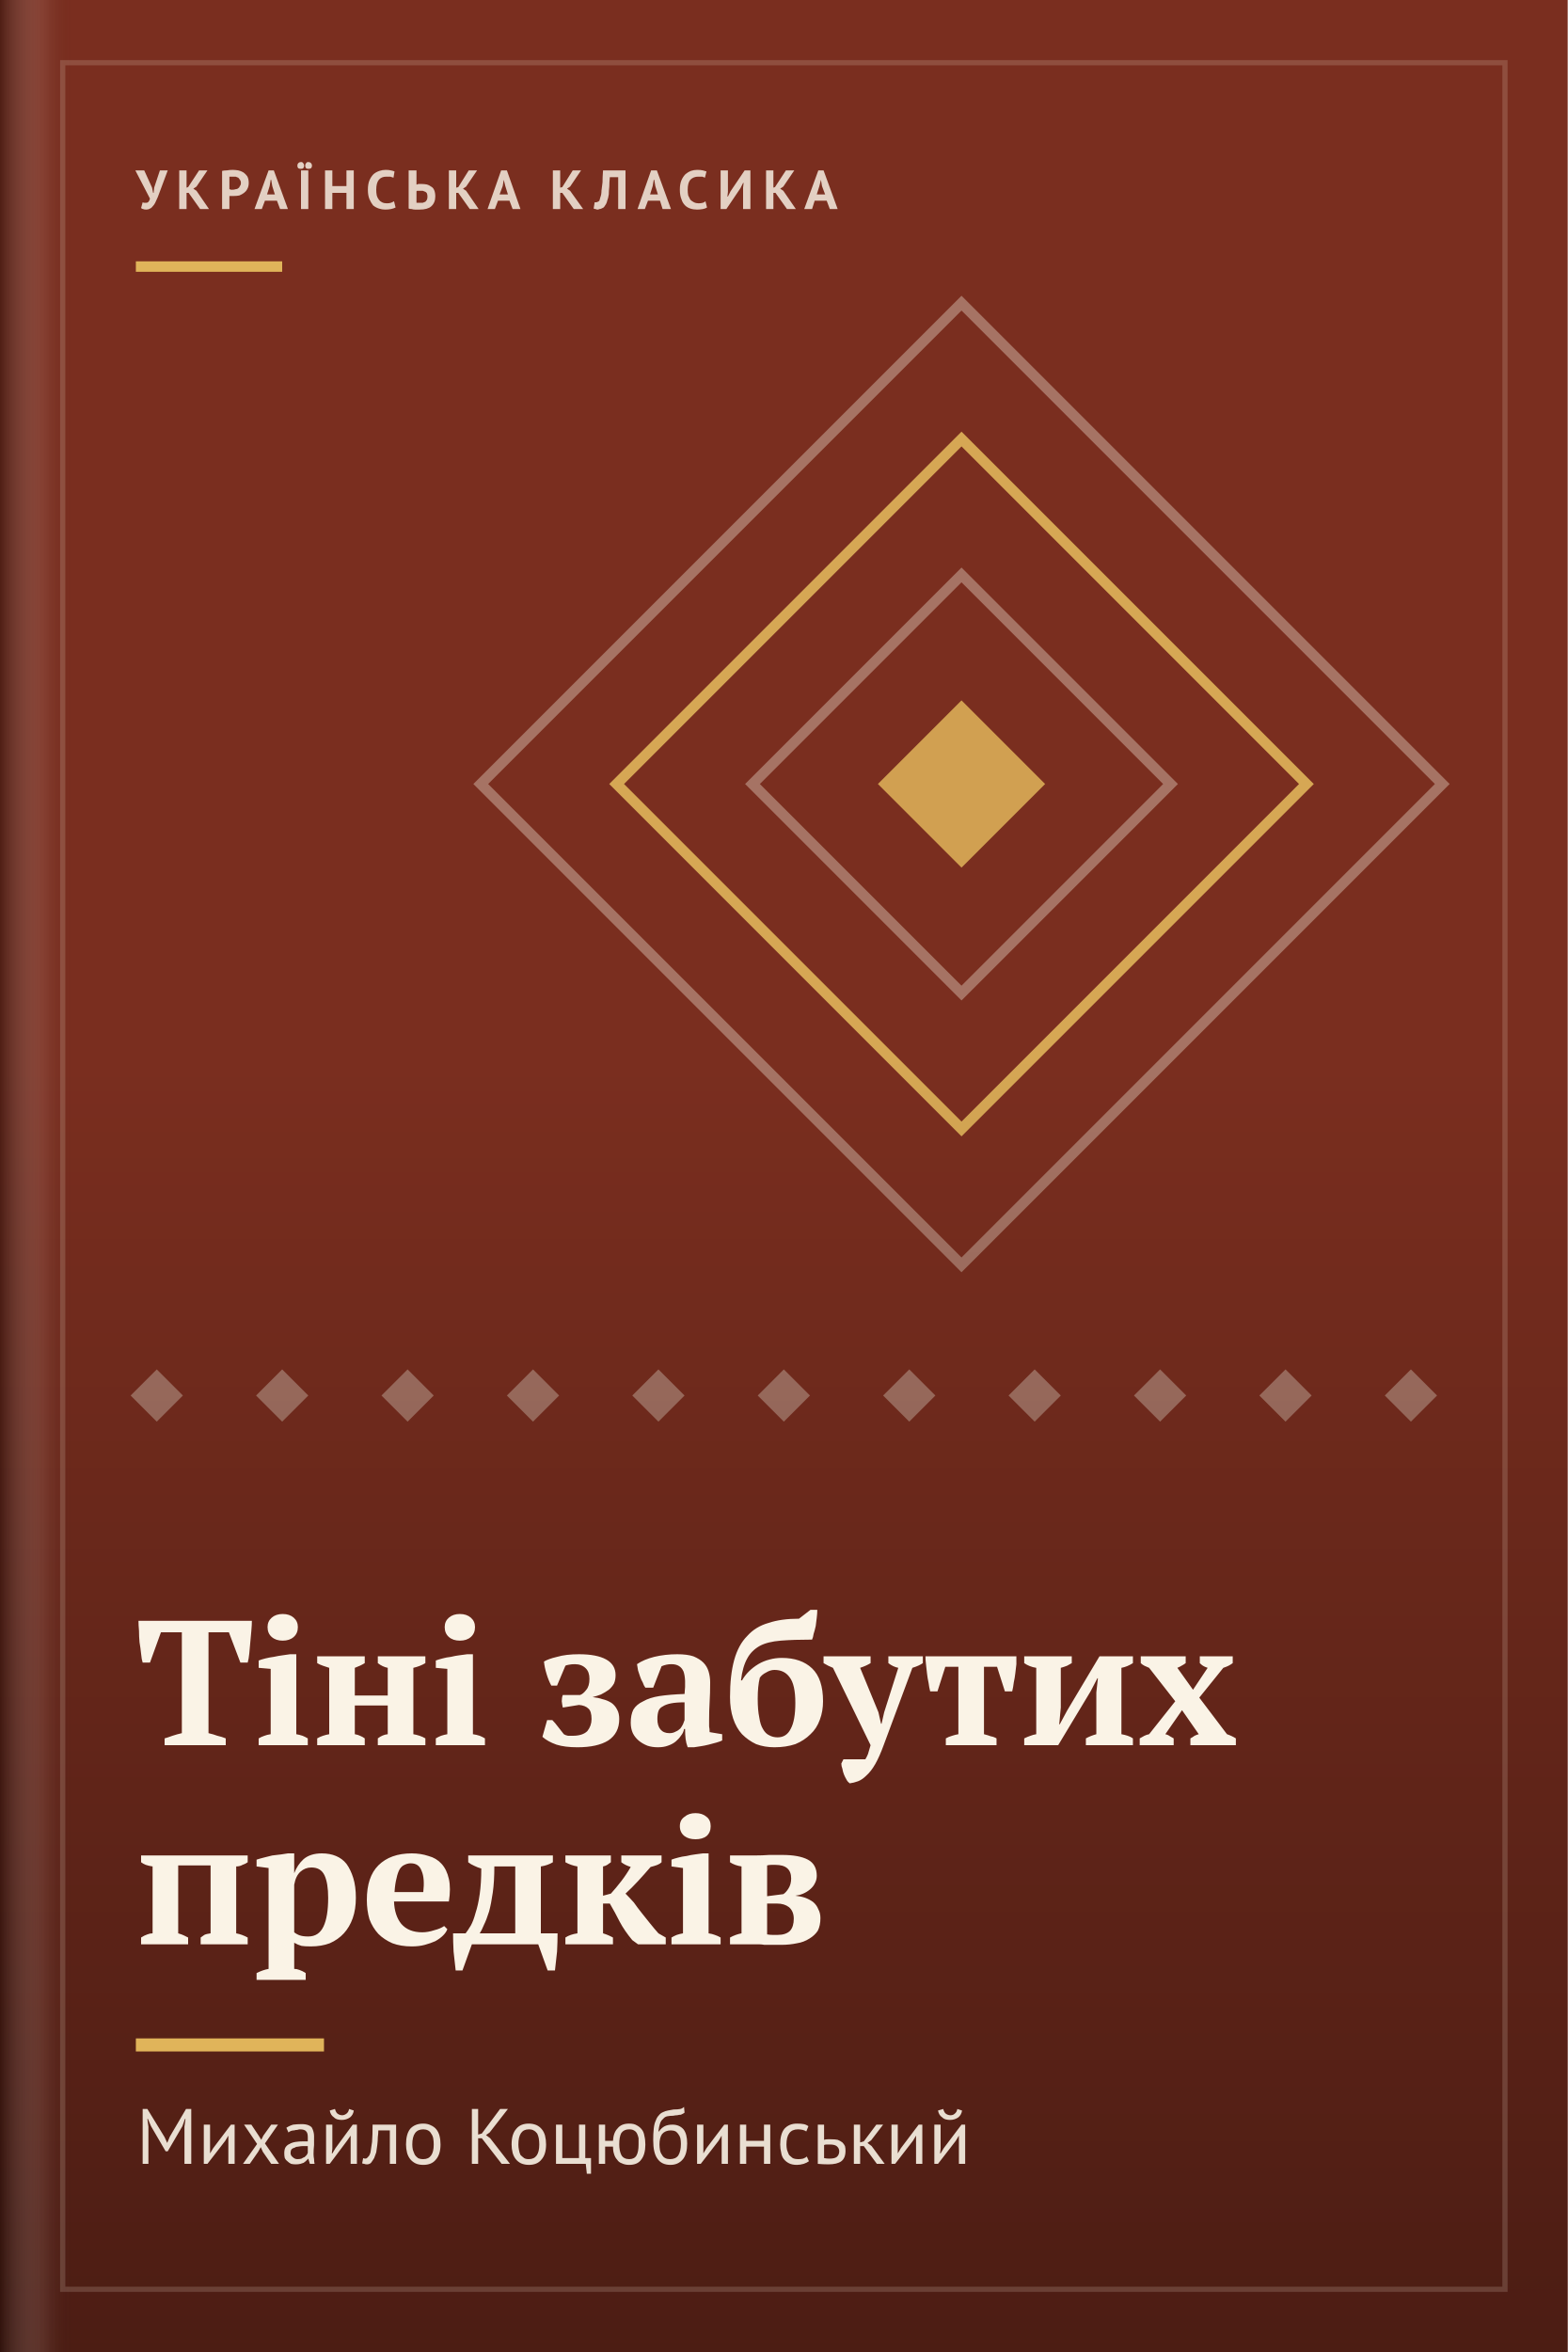
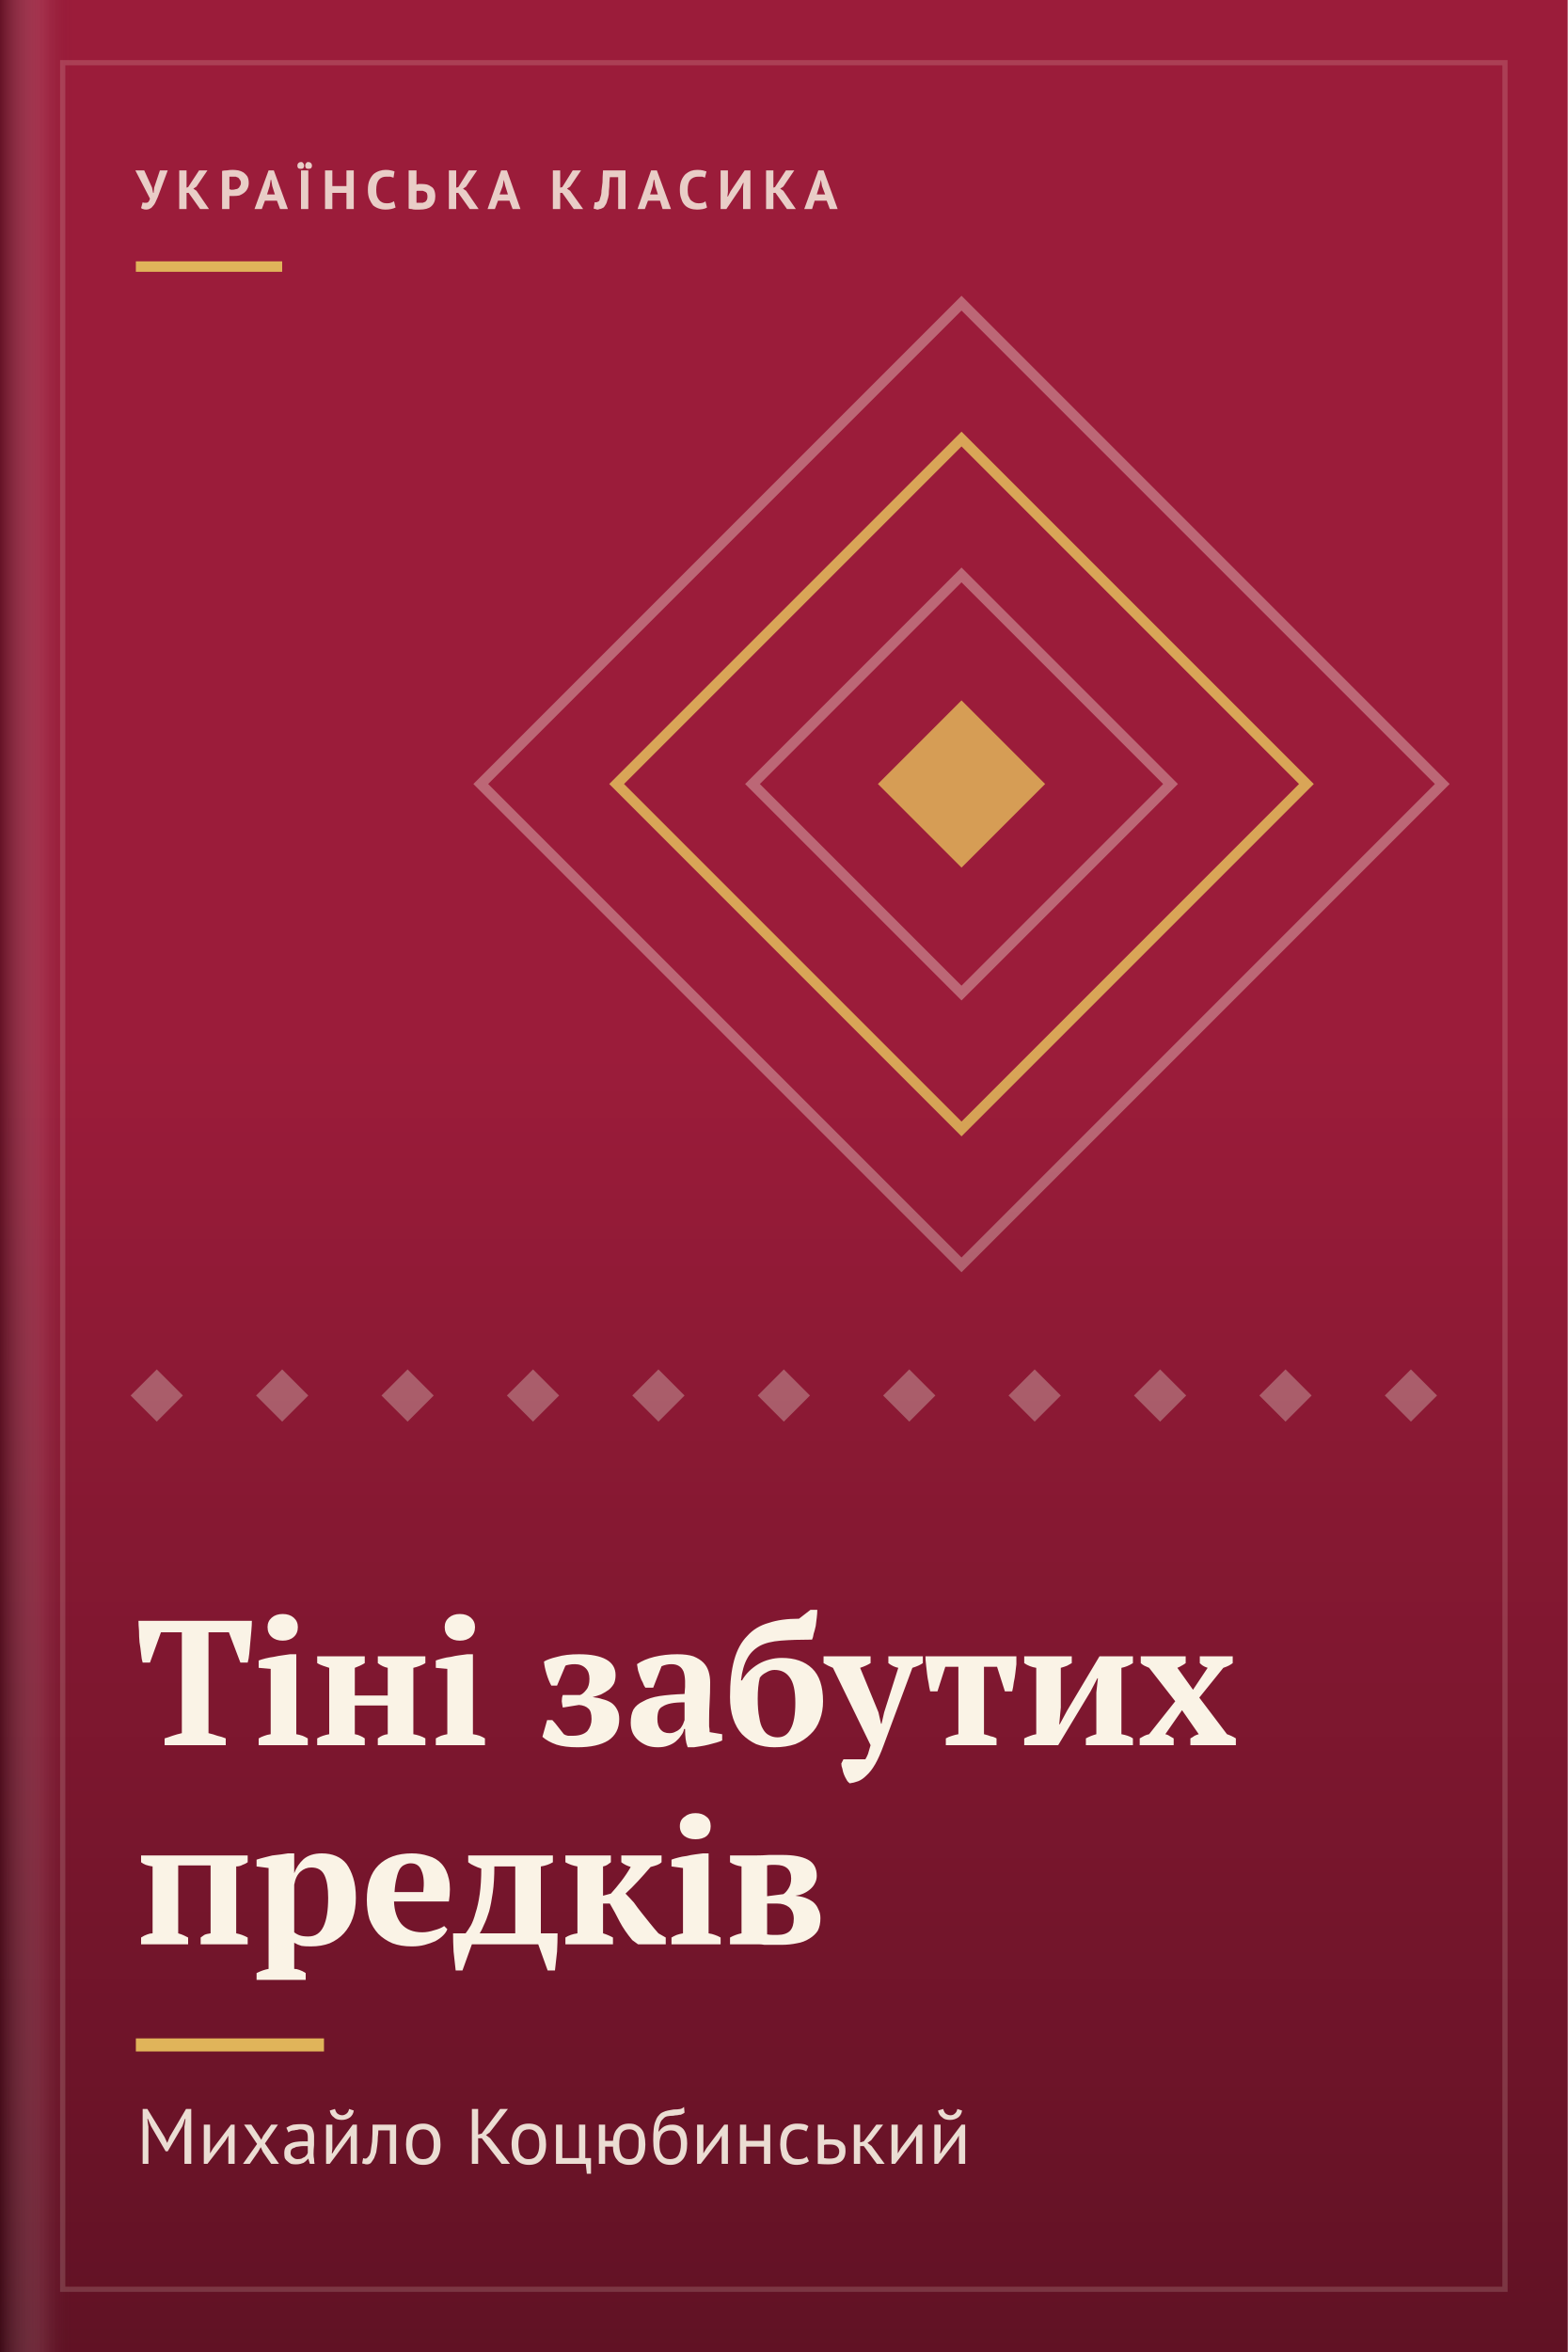
<svg xmlns="http://www.w3.org/2000/svg" viewBox="0 0 300 450" role="img" aria-label="Тіні забутих предків — Михайло Коцюбинський">
  <defs>
    <linearGradient id="shade-classic-3" x1="0" y1="0" x2="0" y2="1">
      <stop offset=".45" stop-color="#000" stop-opacity="0" />
      <stop offset="1" stop-color="#000" stop-opacity=".38" />
    </linearGradient>
    <linearGradient id="spine-classic-3" x1="0" y1="0" x2="1" y2="0">
      <stop offset="0" stop-color="#000" stop-opacity=".35" />
      <stop offset=".6" stop-color="#fff" stop-opacity=".08" />
      <stop offset="1" stop-color="#000" stop-opacity="0" />
    </linearGradient>
  </defs>
-   <rect width="300" height="450" fill="#7a2e1f" />
+   <rect width="300" height="450" fill="#9b1c3a" />
  <path d="M184 58L276 150L184 242L92 150Z" fill="none" stroke="#faf3e6" stroke-opacity="0.35" stroke-width="2" />
  <path d="M184 84L250 150L184 216L118 150Z" fill="none" stroke="#e0b45a" stroke-opacity="0.9" stroke-width="2" />
  <path d="M184 110L224 150L184 190L144 150Z" fill="none" stroke="#faf3e6" stroke-opacity="0.35" stroke-width="2" />
  <path d="M184 134L200 150L184 166L168 150Z" fill="#e0b45a" fill-opacity=".85" />
  <path d="M30 262l5 5l-5 5l-5 -5Z" fill="#faf3e6" fill-opacity=".35" />
  <path d="M54 262l5 5l-5 5l-5 -5Z" fill="#faf3e6" fill-opacity=".35" />
  <path d="M78 262l5 5l-5 5l-5 -5Z" fill="#faf3e6" fill-opacity=".35" />
  <path d="M102 262l5 5l-5 5l-5 -5Z" fill="#faf3e6" fill-opacity=".35" />
  <path d="M126 262l5 5l-5 5l-5 -5Z" fill="#faf3e6" fill-opacity=".35" />
  <path d="M150 262l5 5l-5 5l-5 -5Z" fill="#faf3e6" fill-opacity=".35" />
  <path d="M174 262l5 5l-5 5l-5 -5Z" fill="#faf3e6" fill-opacity=".35" />
  <path d="M198 262l5 5l-5 5l-5 -5Z" fill="#faf3e6" fill-opacity=".35" />
  <path d="M222 262l5 5l-5 5l-5 -5Z" fill="#faf3e6" fill-opacity=".35" />
  <path d="M246 262l5 5l-5 5l-5 -5Z" fill="#faf3e6" fill-opacity=".35" />
  <path d="M270 262l5 5l-5 5l-5 -5Z" fill="#faf3e6" fill-opacity=".35" />
  <rect width="300" height="450" fill="url(#shade-classic-3)" />
  <rect width="14" height="450" fill="url(#spine-classic-3)" />
  <rect x="12" y="12" width="276" height="426" fill="none" stroke="#faf3e6" stroke-opacity=".16" />
  <path fill="#faf3e6" fill-opacity=".82" d="M27.6 32.6L29.1 35.9L29.3 36.9L29.4 36.9L29.5 35.9L30.6 32.6L32.1 32.6L30.2 37.7Q29.9 38.3 29.7 38.8Q29.5 39.2 29.2 39.5Q29.0 39.8 28.7 39.9Q28.4 40.1 28.0 40.1L28.0 40.1Q27.6 40.1 27.4 40.0Q27.2 40.0 27.0 39.8L27.0 39.8L27.3 38.7Q27.5 38.8 27.6 38.8Q27.8 38.8 28.0 38.8L28.0 38.8Q28.5 38.8 28.7 38.0L28.7 38.0L25.9 32.6L27.6 32.6ZM38.3 40L36.1 36.9L35.7 36.9L35.7 40L34.3 40L34.3 32.6L35.7 32.6L35.7 35.9L36.0 35.8L38.1 32.6L39.7 32.6L37.6 35.7L37.0 36.1L37.6 36.5L40.0 40L38.3 40ZM42.5 40L42.5 32.7Q42.9 32.6 43.4 32.6Q44.0 32.5 44.5 32.5L44.5 32.5Q45.0 32.5 45.6 32.6Q46.1 32.7 46.6 33.0Q47.0 33.3 47.3 33.7Q47.6 34.2 47.6 35.0L47.6 35.0Q47.6 35.7 47.3 36.2Q47.1 36.6 46.7 36.9Q46.3 37.2 45.8 37.4Q45.3 37.5 44.7 37.5L44.7 37.5Q44.7 37.5 44.6 37.5Q44.4 37.5 44.3 37.5Q44.2 37.5 44.1 37.5Q44.0 37.5 43.9 37.5L43.9 37.5L43.9 40L42.5 40ZM44.6 33.8L44.6 33.8Q44.4 33.8 44.2 33.8Q44.0 33.8 43.9 33.8L43.9 33.8L43.9 36.2Q43.9 36.2 44.0 36.2Q44.1 36.3 44.2 36.3Q44.3 36.3 44.4 36.3Q44.5 36.3 44.5 36.3L44.5 36.3Q44.8 36.3 45.1 36.2Q45.4 36.2 45.6 36.0Q45.8 35.9 45.9 35.6Q46.1 35.4 46.1 35.0L46.1 35.0Q46.1 34.6 45.9 34.4Q45.8 34.2 45.6 34.0Q45.4 33.9 45.1 33.8Q44.9 33.8 44.6 33.8ZM53.6 40L53.0 38.4L50.7 38.4L50.1 40L48.7 40L51.4 32.6L52.4 32.6L55.1 40L53.6 40ZM51.6 35.6L51.1 37.2L52.6 37.2L52.1 35.6L51.9 34.4L51.8 34.4L51.6 35.6ZM56.9 31.7L56.9 31.7Q56.9 31.4 57.1 31.2Q57.3 31.0 57.6 31.0L57.6 31.0Q57.9 31.0 58.0 31.2Q58.2 31.4 58.2 31.7L58.2 31.7Q58.2 32.0 58.0 32.2Q57.9 32.3 57.6 32.3L57.6 32.3Q57.3 32.3 57.1 32.2Q56.9 32.0 56.9 31.7ZM58.4 31.7L58.4 31.7Q58.4 31.4 58.6 31.2Q58.7 31.0 59.0 31.0L59.0 31.0Q59.3 31.0 59.5 31.2Q59.7 31.4 59.7 31.7L59.7 31.7Q59.7 32.0 59.5 32.2Q59.3 32.3 59.0 32.3L59.0 32.3Q58.7 32.3 58.6 32.2Q58.4 32.0 58.4 31.7ZM57.6 40L57.6 32.6L59.0 32.6L59.0 40L57.6 40ZM66.3 40L66.3 36.9L63.6 36.9L63.6 40L62.2 40L62.2 32.6L63.6 32.6L63.6 35.6L66.3 35.6L66.3 32.6L67.7 32.6L67.7 40L66.3 40ZM75.4 38.5L75.7 39.7Q75.3 39.9 74.8 40.0Q74.3 40.1 73.7 40.1L73.7 40.1Q73.1 40.1 72.5 39.9Q71.9 39.7 71.4 39.3Q71.0 38.8 70.7 38.1Q70.4 37.4 70.4 36.3L70.4 36.3Q70.4 35.2 70.7 34.5Q71.0 33.8 71.5 33.3Q72.0 32.9 72.6 32.7Q73.2 32.5 73.8 32.5L73.8 32.5Q74.4 32.5 74.8 32.6Q75.3 32.7 75.5 32.8L75.5 32.8L75.3 34.0Q75.0 33.9 74.7 33.8Q74.4 33.8 73.9 33.8L73.9 33.8Q73.0 33.8 72.5 34.4Q72.0 35.0 72.0 36.3L72.0 36.3Q72.0 36.9 72.1 37.4Q72.2 37.8 72.5 38.2Q72.7 38.5 73.1 38.7Q73.5 38.9 74.0 38.9L74.0 38.9Q74.5 38.9 74.8 38.8Q75.1 38.7 75.4 38.5L75.4 38.5ZM78.2 39.9L78.2 32.6L79.7 32.6L79.7 35.3Q79.7 35.3 79.8 35.3Q80.0 35.2 80.1 35.2Q80.2 35.2 80.4 35.2Q80.5 35.2 80.7 35.2L80.7 35.2Q81.2 35.2 81.7 35.3Q82.1 35.4 82.5 35.7Q82.9 35.9 83.1 36.4Q83.3 36.9 83.3 37.6L83.3 37.6Q83.3 38.8 82.5 39.5Q81.8 40.1 80.3 40.1L80.3 40.1Q80.2 40.1 79.9 40.1Q79.7 40.1 79.4 40.1Q79.1 40.1 78.8 40.0Q78.5 40.0 78.2 39.9L78.2 39.9ZM80.4 38.8L80.4 38.8Q80.7 38.8 80.9 38.8Q81.2 38.7 81.4 38.6Q81.6 38.4 81.7 38.2Q81.8 38.0 81.8 37.6L81.8 37.6Q81.8 37.3 81.7 37.0Q81.6 36.8 81.4 36.7Q81.2 36.6 80.9 36.5Q80.7 36.5 80.4 36.5L80.4 36.5Q80.3 36.5 80.2 36.5Q80.1 36.5 80.0 36.5Q79.9 36.5 79.8 36.5Q79.7 36.6 79.7 36.6L79.7 36.6L79.7 38.8Q79.8 38.8 80.0 38.8Q80.2 38.8 80.4 38.8ZM89.9 40L87.7 36.9L87.3 36.9L87.3 40L85.9 40L85.9 32.6L87.3 32.6L87.3 35.9L87.7 35.8L89.7 32.6L91.3 32.6L89.2 35.7L88.6 36.1L89.2 36.5L91.6 40L89.9 40ZM98.1 40L97.5 38.4L95.3 38.4L94.7 40L93.3 40L95.9 32.6L97.0 32.6L99.6 40L98.1 40ZM96.2 35.6L95.6 37.2L97.2 37.2L96.7 35.6L96.4 34.4L96.4 34.4L96.2 35.6ZM109.8 40L107.6 36.9L107.2 36.9L107.2 40L105.8 40L105.8 32.6L107.2 32.6L107.2 35.9L107.6 35.8L109.6 32.6L111.2 32.6L109.1 35.7L108.5 36.1L109.1 36.5L111.6 40L109.8 40ZM118.3 40L118.3 33.9L116.7 33.9Q116.6 34.9 116.6 35.7Q116.5 36.6 116.5 37.2Q116.4 37.9 116.2 38.4Q116.1 38.9 115.8 39.3L115.8 39.3Q115.7 39.5 115.5 39.7Q115.3 39.8 115.1 39.9Q114.9 40 114.7 40.0Q114.5 40.1 114.4 40.1L114.4 40.1Q114.1 40.1 114.0 40.0Q113.8 40 113.6 39.9L113.6 39.9L113.8 38.7Q113.9 38.7 113.9 38.7Q114.0 38.7 114.1 38.7L114.1 38.7Q114.2 38.7 114.4 38.6Q114.5 38.6 114.7 38.4L114.7 38.4Q114.8 38.1 114.9 37.7Q115.1 37.2 115.1 36.5Q115.2 35.9 115.3 34.9Q115.3 33.9 115.4 32.6L115.4 32.6L119.7 32.6L119.7 40L118.3 40ZM126.8 40L126.3 38.4L124.0 38.4L123.4 40L122.0 40L124.6 32.6L125.7 32.6L128.4 40L126.8 40ZM124.9 35.6L124.4 37.2L125.9 37.2L125.4 35.6L125.2 34.4L125.1 34.4L124.9 35.6ZM135.0 38.5L135.3 39.7Q135.0 39.9 134.5 40.0Q133.9 40.1 133.4 40.1L133.4 40.1Q132.7 40.1 132.1 39.9Q131.5 39.7 131.1 39.3Q130.6 38.8 130.4 38.1Q130.1 37.4 130.1 36.3L130.1 36.3Q130.1 35.2 130.4 34.5Q130.7 33.8 131.2 33.3Q131.7 32.9 132.2 32.7Q132.8 32.5 133.4 32.5L133.4 32.5Q134.1 32.5 134.5 32.6Q134.9 32.7 135.2 32.8L135.2 32.8L134.9 34.0Q134.7 33.9 134.4 33.8Q134.0 33.8 133.6 33.8L133.6 33.8Q132.7 33.8 132.1 34.4Q131.6 35.0 131.6 36.3L131.6 36.3Q131.6 36.9 131.7 37.4Q131.9 37.8 132.1 38.2Q132.4 38.5 132.8 38.7Q133.2 38.9 133.7 38.9L133.7 38.9Q134.1 38.9 134.5 38.8Q134.8 38.7 135.0 38.5L135.0 38.5ZM142.2 40L142.2 35.9L142.3 35.0L142.2 35.0L141.7 36.0L139.0 40L137.9 40L137.9 32.6L139.3 32.6L139.3 36.7L139.2 37.6L139.3 37.6L139.8 36.6L142.5 32.6L143.6 32.6L143.6 40L142.2 40ZM150.6 40L148.4 36.9L148.0 36.9L148.0 40L146.6 40L146.6 32.6L148.0 32.6L148.0 35.9L148.3 35.8L150.4 32.6L152.0 32.6L149.9 35.7L149.3 36.1L149.9 36.5L152.3 40L150.6 40ZM158.8 40L158.2 38.4L155.9 38.4L155.4 40L153.9 40L156.6 32.6L157.6 32.6L160.3 40L158.8 40ZM156.8 35.6L156.3 37.2L157.9 37.2L157.3 35.6L157.1 34.4L157.1 34.4L156.8 35.6Z" />
  <rect x="26" y="50" width="28" height="2" fill="#e0b45a" />
  <path fill="#faf3e6" d="M43.2 332.6L43.2 333.9L31.5 333.9L31.5 332.6Q32.2 332.4 33.0 332.1Q33.9 331.8 34.8 331.6L34.8 331.6L34.8 312.3L30.8 312.3L28.7 318.1L27.3 318.1Q27.1 317.5 27.0 316.4Q26.9 315.4 26.7 314.2Q26.6 313.1 26.6 312.0Q26.5 310.9 26.5 310.1L26.5 310.1L48.2 310.1Q48.2 310.9 48.1 312.0Q48.0 313.1 47.9 314.2Q47.8 315.4 47.7 316.4Q47.6 317.4 47.4 318.1L47.4 318.1L46.0 318.1L43.8 312.3L39.9 312.3L39.9 331.6Q40.8 331.8 41.6 332.1Q42.5 332.3 43.2 332.6L43.2 332.6ZM58.9 332.6L58.9 333.9L49.5 333.9L49.5 332.6Q50.0 332.3 50.6 332.1Q51.1 331.9 51.8 331.8L51.8 331.8L51.8 319.3L49.5 319.1L49.5 317.7Q50.0 317.5 50.8 317.3Q51.6 317.1 52.4 317.0Q53.3 316.8 54.1 316.7Q54.9 316.6 55.5 316.5L55.5 316.5L56.7 316.5L56.7 331.8Q57.3 331.9 57.9 332.1Q58.4 332.3 58.9 332.6L58.9 332.6ZM51.2 311.3L51.2 311.3Q51.2 310.2 52.0 309.5Q52.8 308.8 54.1 308.8L54.1 308.8Q55.4 308.8 56.2 309.5Q57.0 310.2 57.0 311.3L57.0 311.3Q57.0 312.5 56.2 313.2Q55.4 313.9 54.1 313.9L54.1 313.9Q52.8 313.9 52.0 313.2Q51.2 312.5 51.2 311.3ZM69.8 332.6L69.8 333.9L60.7 333.9L60.7 332.6Q61.2 332.3 61.8 332.1Q62.4 331.9 63.0 331.8L63.0 331.8L63.0 319.1Q62.4 318.9 61.8 318.7Q61.2 318.5 60.7 318.2L60.7 318.2L60.7 316.9L69.8 316.9L69.8 318.2Q69.0 318.7 67.9 319.1L67.9 319.1L67.9 324.4L74.2 324.4L74.2 319.1Q73.2 318.9 72.3 318.2L72.3 318.2L72.3 316.9L81.4 316.9L81.4 318.2Q80.4 318.8 79.1 319.1L79.1 319.1L79.1 331.8Q79.7 331.9 80.3 332.1Q80.9 332.3 81.4 332.6L81.4 332.6L81.4 333.9L72.3 333.9L72.3 332.6Q73.2 331.9 74.2 331.8L74.2 331.8L74.2 326.3L67.9 326.3L67.9 331.8Q68.5 331.9 68.9 332.1Q69.4 332.3 69.8 332.6L69.8 332.6ZM92.8 332.6L92.8 333.9L83.4 333.9L83.4 332.6Q83.9 332.3 84.4 332.1Q85.0 331.9 85.6 331.8L85.6 331.8L85.6 319.3L83.4 319.1L83.4 317.7Q83.9 317.5 84.7 317.3Q85.4 317.1 86.3 317.0Q87.1 316.8 87.9 316.7Q88.8 316.6 89.4 316.5L89.4 316.5L90.5 316.5L90.5 331.8Q91.2 331.9 91.8 332.1Q92.3 332.3 92.8 332.6L92.8 332.6ZM85.1 311.3L85.1 311.3Q85.1 310.2 85.9 309.5Q86.7 308.8 88.0 308.8L88.0 308.8Q89.3 308.8 90.1 309.5Q90.9 310.2 90.9 311.3L90.9 311.3Q90.9 312.5 90.1 313.2Q89.3 313.9 88.0 313.9L88.0 313.9Q86.7 313.9 85.9 313.2Q85.1 312.5 85.1 311.3ZM109.6 332.1L109.6 332.1Q111.5 332.1 112.4 331.2Q113.2 330.2 113.2 328.9L113.2 328.9Q113.2 327.4 112.6 326.9Q112.0 326.3 110.8 326.2L110.8 326.2L107.7 326.7Q107.6 326.3 107.5 325.5Q107.5 324.8 107.7 324.3L107.7 324.3L111.0 324.3Q111.6 324.1 112.2 323.3Q112.8 322.6 112.8 321.2L112.8 321.2Q112.8 319.9 112.1 319.2Q111.3 318.4 110.0 318.4L110.0 318.4Q109.4 318.4 108.9 318.5Q108.3 318.6 108.2 318.7L108.2 318.7L106.6 322.5L105.5 322.5Q105.0 321.6 104.6 320.3Q104.2 319.0 104.1 317.9L104.1 317.9Q104.9 317.4 106.6 317.0Q108.3 316.5 110.8 316.5L110.8 316.5Q114.2 316.5 116.0 317.5Q117.8 318.5 117.8 320.5L117.8 320.5Q117.8 321.4 117.5 322.1Q117.1 322.8 116.5 323.3Q115.8 323.8 115.0 324.2Q114.2 324.5 113.4 324.7L113.4 324.7Q114.4 324.8 115.3 325.1Q116.2 325.3 117.0 325.8Q117.7 326.3 118.1 327.1Q118.5 327.8 118.5 328.9L118.5 328.9Q118.5 331.6 116.4 333.0Q114.3 334.3 110.5 334.3L110.5 334.3Q108.1 334.3 106.5 333.8Q104.8 333.2 103.8 332.3L103.8 332.3L104.7 329.1L105.7 329.1Q106.2 329.6 106.8 330.4Q107.4 331.2 107.9 331.8L107.9 331.8Q108.2 332.0 108.7 332.1Q109.1 332.1 109.6 332.1ZM135.7 329.0L135.7 329.0Q135.7 329.7 135.7 330.3Q135.8 330.8 135.8 331.4L135.8 331.4L138.2 331.8L138.2 333.0Q137.8 333.2 137.1 333.4Q136.4 333.6 135.6 333.8Q134.8 334.0 134.1 334.1Q133.3 334.2 132.8 334.3L132.8 334.3L131.6 334.3Q131.3 333.5 131.2 332.7Q131.1 331.9 131.1 330.8L131.1 330.8L130.9 330.8Q130.8 331.5 130.3 332.1Q129.9 332.7 129.3 333.2Q128.7 333.7 127.8 334.0Q127.0 334.3 125.9 334.3L125.9 334.3Q124.8 334.3 123.9 334.0Q122.9 333.6 122.2 333.0Q121.5 332.4 121.1 331.6Q120.7 330.7 120.7 329.6L120.7 329.6Q120.7 328.1 121.2 327.1Q121.8 326.1 123.1 325.5Q124.3 324.8 126.2 324.5Q128.2 324.2 131.0 324.1L131.0 324.1Q131.3 321.2 130.8 319.8Q130.2 318.4 128.5 318.4L128.5 318.4Q127.5 318.4 126.6 318.8L126.6 318.8L125.0 322.9L123.5 322.9Q123.2 322.5 123.0 321.9Q122.7 321.4 122.5 320.8Q122.3 320.2 122.1 319.6Q122.0 319.0 121.9 318.4L121.9 318.4Q123.2 317.5 125.2 317.0Q127.3 316.5 129.6 316.5L129.6 316.5Q131.5 316.5 132.7 316.9Q133.9 317.4 134.6 318.1Q135.3 318.8 135.6 319.8Q135.9 320.8 135.9 321.9L135.9 321.9Q135.9 324.0 135.8 325.6Q135.7 327.3 135.7 329.0ZM128.1 331.6L128.1 331.6Q128.8 331.6 129.3 331.3Q129.8 331.1 130.2 330.7Q130.5 330.3 130.7 329.9Q130.9 329.4 131.0 329.1L131.0 329.1L131.0 325.7Q129.4 325.7 128.4 325.9Q127.4 326.1 126.8 326.5Q126.2 326.8 126.0 327.4Q125.8 328.0 125.8 328.9L125.8 328.9Q125.8 330.2 126.4 330.9Q127.0 331.6 128.1 331.6ZM139.7 324.7L139.7 324.7Q139.7 320.5 140.5 317.6Q141.3 314.7 143.0 313.0Q144.6 311.2 147.1 310.5Q149.5 309.7 152.9 309.7L152.9 309.7L155.1 308.0L156.4 308.0Q156.4 308.7 156.3 309.5Q156.2 310.3 156.1 311.1Q155.9 312.0 155.7 312.6Q155.6 313.3 155.4 313.7L155.4 313.7Q151.9 313.7 149.4 313.9Q146.9 314.1 145.4 314.9Q143.8 315.8 143.0 317.3Q142.1 318.9 141.8 321.5L141.8 321.5L142.0 321.5Q142.5 320.6 143.3 319.8Q144.1 319.0 145.1 318.4Q146.1 317.8 147.3 317.5Q148.4 317.2 149.6 317.2L149.6 317.2Q153.3 317.2 155.4 319.2Q157.5 321.2 157.5 325.5L157.5 325.5Q157.5 327.4 156.9 329.0Q156.3 330.7 155.1 331.8Q153.9 333.0 152.2 333.7Q150.4 334.3 148.2 334.3L148.2 334.3Q146.3 334.3 144.7 333.7Q143.2 333.0 142.0 331.8Q140.9 330.6 140.3 328.8Q139.7 327.0 139.7 324.7ZM145 325.0L145 325.0Q145 327.2 145.3 328.6Q145.5 330.0 146.0 330.8Q146.5 331.7 147.2 332.0Q147.9 332.4 148.8 332.4L148.8 332.4Q150.5 332.4 151.3 330.8Q152.2 329.2 152.2 325.8L152.2 325.8Q152.2 322.3 151.1 320.9Q150.1 319.5 148.2 319.5L148.2 319.5Q147.4 319.5 146.6 320.0Q145.8 320.4 145.4 321L145.4 321Q145 322.6 145 325.0ZM166.6 333.9L159.4 319.1Q158.9 318.9 158.5 318.7Q158.1 318.5 157.6 318.2L157.6 318.2L157.6 316.9L166.6 316.9L166.6 318.2Q165.8 318.7 164.6 319.1L164.6 319.1L168.1 327.6L168.6 329.8L168.7 329.8L169.2 327.6L171.9 319.1Q170.9 318.9 170.0 318.2L170.0 318.2L170.0 316.9L176.6 316.9L176.6 318.2Q175.9 318.7 174.6 319.1L174.6 319.1L169.1 333.9Q168.3 336.1 167.5 337.5Q166.7 338.9 165.8 339.7Q165.0 340.5 164.2 340.8Q163.4 341.1 162.6 341.2L162.6 341.2Q162.2 340.9 162.0 340.5Q161.7 340.0 161.5 339.5Q161.3 339.0 161.2 338.4Q161.0 337.9 161.0 337.4L161.0 337.4L161.4 336.6L165.6 336.6Q165.9 336.1 166.1 335.6Q166.3 335.0 166.6 333.9L166.6 333.9ZM190.7 332.6L190.7 333.9L181.0 333.9L181.0 332.6Q181.5 332.3 182.2 332.1Q182.8 331.9 183.4 331.8L183.4 331.8L183.4 318.9L180.9 318.9L179.4 323.6L178.0 323.6Q177.8 322.8 177.7 322.0Q177.5 321.1 177.4 320.2Q177.3 319.3 177.2 318.4Q177.1 317.6 177.1 316.9L177.1 316.9L194.5 316.9Q194.5 317.5 194.5 318.4Q194.4 319.2 194.3 320.1Q194.2 321.0 194.0 321.9Q193.9 322.8 193.7 323.6L193.7 323.6L192.3 323.6L190.8 318.9L188.3 318.9L188.3 331.8Q189.1 332.0 189.6 332.2Q190.2 332.3 190.7 332.6L190.7 332.6ZM196.0 318.2L196.0 316.9L205.1 316.9L205.1 318.2Q204.7 318.4 204.2 318.7Q203.7 318.9 203.0 319.1L203.0 319.1L203.0 326.7L202.7 329.9L202.8 329.9L204.2 327.3L210.4 316.9L216.8 316.9L216.8 318.2Q215.7 318.9 214.6 319.1L214.6 319.1L214.6 331.8Q215.2 331.9 215.8 332.1Q216.4 332.3 216.8 332.6L216.8 332.6L216.8 333.9L207.8 333.9L207.8 332.6Q208.7 332.1 209.8 331.8L209.8 331.8L209.8 323.8L210.1 321.1L210.0 321.1L208.7 323.6L202.5 333.9L196.0 333.9L196.0 332.6Q196.6 332.3 197.2 332.1Q197.7 331.9 198.3 331.8L198.3 331.8L198.3 319.1Q197.0 318.9 196.0 318.2L196.0 318.2ZM234.1 319.1L229.5 324.8L234.8 331.8Q235.7 332.1 236.5 332.6L236.5 332.6L236.5 333.9L227.8 333.9L227.8 332.6Q228.2 332.4 228.6 332.1Q229.0 331.9 229.4 331.8L229.4 331.8L226.2 327.2L223.0 331.8Q223.5 331.9 223.9 332.2Q224.2 332.4 224.6 332.6L224.6 332.6L224.6 333.9L218.1 333.9L218.1 332.6Q218.6 332.3 219.0 332.1Q219.4 331.9 219.9 331.8L219.9 331.8L224.9 325.5L219.9 319.1Q219.4 318.9 219.0 318.7Q218.6 318.5 218.3 318.2L218.3 318.2L218.3 316.9L226.9 316.9L226.9 318.2Q226.5 318.5 226.1 318.7Q225.8 318.9 225.3 319.1L225.3 319.1L228.3 323.3L231.1 319.1Q230.5 318.9 230.2 318.7Q229.9 318.5 229.6 318.2L229.6 318.2L229.6 316.9L235.9 316.9L235.9 318.2Q235.5 318.5 235.1 318.7Q234.7 318.9 234.1 319.1L234.1 319.1ZM36.0 370.7L36.0 372L27.0 372L27.0 370.7Q27.6 370.3 28.2 370.1Q28.7 369.9 29.2 369.9L29.2 369.9L29.2 357.1Q28.5 357.0 27.9 356.8Q27.4 356.6 27.0 356.3L27.0 356.3L27.0 355L47.4 355L47.4 356.3Q47.0 356.6 46.4 356.8Q45.9 357.1 45.2 357.1L45.2 357.1L45.2 369.9Q46.3 370.1 47.4 370.7L47.4 370.7L47.4 372L38.4 372L38.4 370.7Q38.8 370.4 39.1 370.2Q39.5 370.0 40.3 369.9L40.3 369.9L40.3 356.9L34.1 356.9L34.1 369.9Q34.8 370.1 35.2 370.3Q35.6 370.5 36.0 370.7L36.0 370.7ZM58.5 377.5L58.5 378.8L49.1 378.8L49.1 377.5Q50.3 376.9 51.4 376.7L51.4 376.7L51.4 357.4L49.1 357.1L49.1 355.8Q49.7 355.6 50.5 355.4Q51.3 355.2 52.1 355.0Q53.0 354.9 53.8 354.8Q54.6 354.7 55.1 354.6L55.1 354.6L56.3 354.6L56.3 358.4L56.3 358.4Q56.9 356.8 58.1 355.7Q59.4 354.6 61.6 354.6L61.6 354.6Q63.1 354.6 64.3 355.1Q65.5 355.6 66.3 356.6Q67.1 357.7 67.6 359.3Q68.1 360.9 68.1 363.1L68.1 363.1Q68.1 365.3 67.5 367.0Q66.9 368.7 65.8 369.9Q64.7 371.1 63.1 371.8Q61.5 372.4 59.5 372.4L59.5 372.4Q58.3 372.4 57.7 372.3Q57.0 372.1 56.3 371.7L56.3 371.7L56.3 376.7Q56.8 376.7 57.3 376.9Q57.9 377.1 58.5 377.5L58.5 377.5ZM59.6 357.3L59.6 357.3Q58.4 357.3 57.5 358.1Q56.6 358.9 56.3 360.6L56.3 360.6L56.3 369.7Q56.8 370.1 57.4 370.3Q58.0 370.5 59.0 370.5L59.0 370.5Q61.0 370.5 61.9 368.6Q62.8 366.7 62.8 363.1L62.8 363.1Q62.8 360.3 62.1 358.8Q61.4 357.3 59.6 357.3ZM85.0 368.5L85.6 369.1Q85.4 369.7 84.8 370.3Q84.2 370.9 83.3 371.4Q82.4 371.8 81.3 372.1Q80.2 372.4 78.8 372.4L78.8 372.4Q76.7 372.4 75.1 371.8Q73.5 371.1 72.4 370.0Q71.3 368.8 70.7 367.2Q70.2 365.5 70.2 363.5L70.2 363.5Q70.2 359.1 72.4 356.9Q74.7 354.6 78.8 354.6L78.8 354.6Q80.5 354.6 82.0 355.1Q83.5 355.5 84.5 356.6Q85.5 357.7 85.9 359.5Q86.3 361.3 85.9 363.8L85.9 363.8L75.4 363.8Q75.5 366.5 76.8 368.1Q78.2 369.7 80.8 369.7L80.8 369.7Q81.9 369.7 83.1 369.3Q84.3 369.0 85.0 368.5L85.0 368.5ZM78.6 356.5L78.6 356.5Q78.0 356.5 77.4 356.8Q76.9 357.0 76.5 357.6Q76.1 358.3 75.9 359.3Q75.6 360.4 75.5 362.0L75.5 362.0L81.0 362.0Q81.3 359.4 80.7 358.0Q80.2 356.5 78.6 356.5ZM103.0 372L90.3 372L88.5 377.0L87.2 377.0Q87.0 375.4 86.8 373.4Q86.7 371.5 86.7 369.9L86.7 369.9L89.1 369.9Q89.5 369.4 90.1 368.4Q90.6 367.5 91.0 366.0Q91.5 364.5 91.8 362.4Q92.1 360.3 92.1 357.5L92.1 357.5Q91.4 357.3 90.8 357.0Q90.1 356.7 89.6 356.3L89.6 356.3L89.6 355L105.8 355L105.8 356.3Q104.8 356.9 103.5 357.1L103.5 357.1L103.5 369.9L106.7 369.9Q106.7 371.5 106.6 373.4Q106.4 375.4 106.2 377.0L106.2 377.0L104.8 377.0L103.0 372ZM98.6 357.1L94.6 357.1Q94.6 360.0 94.3 362.1Q94 364.2 93.6 365.7Q93.1 367.3 92.6 368.3Q92.2 369.3 91.8 369.9L91.8 369.9L98.6 369.9L98.6 357.1ZM118.9 356.3L118.9 355L126.6 355L126.6 356.3Q126.3 356.6 125.8 356.8Q125.3 357.0 124.5 357.2L124.5 357.2Q123.3 358.6 122.1 359.9Q120.9 361.2 119.7 362.3L119.7 362.3Q120.5 363.1 121.3 364.0Q122.0 365.0 122.8 366.0Q123.6 367.0 124.4 368.0Q125.2 369.0 126.0 369.9L126.0 369.9L127.4 370.7L127.4 372L122.1 372L121.0 371.2Q119.5 369.4 118.6 367.7Q117.7 365.9 116.7 364.2L116.7 364.2L115.4 364.2L115.4 369.9Q116.4 370.2 117.3 370.7L117.3 370.7L117.3 372L108.2 372L108.2 370.7Q109.1 370.1 110.5 369.9L110.5 369.9L110.5 357.1Q109.3 356.9 108.2 356.3L108.2 356.3L108.2 355L116.9 355L116.9 356.3Q116.5 356.6 116.2 356.8Q115.9 357.0 115.4 357.1L115.4 357.1L115.4 362.7L116.9 362.3Q117.9 361.2 118.9 359.9Q119.9 358.6 120.7 357.2L120.7 357.2Q120.1 357.0 119.7 356.8Q119.3 356.6 118.9 356.3L118.9 356.3ZM137.9 370.7L137.9 372L128.5 372L128.5 370.7Q129.0 370.4 129.5 370.2Q130.1 370.0 130.7 369.9L130.7 369.9L130.7 357.4L128.5 357.1L128.5 355.8Q129.0 355.6 129.8 355.4Q130.5 355.2 131.4 355.1Q132.2 354.9 133.0 354.8Q133.8 354.7 134.5 354.6L134.5 354.6L135.6 354.6L135.6 369.9Q136.3 370.0 136.8 370.2Q137.4 370.4 137.9 370.7L137.9 370.7ZM130.1 349.4L130.1 349.4Q130.1 348.2 131.0 347.6Q131.8 346.9 133.1 346.9L133.1 346.9Q134.4 346.9 135.2 347.6Q136.0 348.2 136.0 349.4L136.0 349.4Q136.0 350.6 135.2 351.3Q134.4 351.9 133.1 351.9L133.1 351.9Q131.8 351.9 131.0 351.3Q130.1 350.6 130.1 349.4ZM157.0 367.0L157.0 367.0Q157.0 368.4 156.5 369.4Q155.9 370.3 154.9 370.9Q153.8 371.6 152.5 371.8Q151.1 372.1 149.5 372.1L149.5 372.1Q148.4 372.1 147.7 372.1Q146.9 372.1 146.3 372.1Q145.7 372.0 145.3 372.0Q144.9 372 144.5 372L144.5 372L139.7 372L139.7 370.7Q140.8 370.1 141.9 369.9L141.9 369.9L141.9 357.1Q140.6 356.9 139.7 356.3L139.7 356.3L139.7 355L144.3 355Q145.9 355 147.2 354.9Q148.4 354.9 149.7 354.9L149.7 354.9Q152.9 354.9 154.6 355.8Q156.3 356.7 156.3 358.9L156.3 358.9Q156.3 359.7 155.9 360.4Q155.6 361.0 155.0 361.5Q154.4 362.0 153.7 362.3Q153.0 362.6 152.2 362.7L152.2 362.7Q153.2 362.8 154.1 363.1Q154.9 363.4 155.6 363.9Q156.3 364.5 156.6 365.3Q157.0 366.0 157.0 367.0ZM146.8 364.2L146.8 370.1Q147.3 370.2 147.9 370.2Q148.4 370.2 148.8 370.2L148.8 370.2Q150.4 370.2 151.2 369.4Q151.9 368.6 151.9 367.1L151.9 367.1Q151.9 365.7 151.0 364.9Q150.1 364.2 148.7 364.2L148.7 364.2L146.8 364.2ZM146.8 356.9L146.8 362.8L149.9 362.4Q150.4 362.1 150.9 361.3Q151.4 360.5 151.4 359.4L151.4 359.4Q151.4 356.8 148.4 356.8L148.4 356.8Q148.0 356.8 147.6 356.8Q147.2 356.8 146.8 356.9L146.8 356.9Z" />
  <rect x="26" y="390" width="36" height="2.5" fill="#e0b45a" />
  <path fill="#faf3e6" fill-opacity=".9" d="M35.3 414L35.3 406.9L35.5 405.4L35.4 405.4L34.9 406.8L32.1 411.6L31.7 411.6L28.9 406.8L28.3 405.4L28.2 405.4L28.4 406.9L28.4 414L27.3 414L27.3 403.5L28.2 403.5L31.5 408.9L32.0 410.0L32.0 410.0L32.5 408.8L35.6 403.5L36.6 403.5L36.6 414L35.3 414ZM43.7 414L43.7 409.6L43.7 408.6L43.7 408.6L43.1 409.6L39.7 414L39.0 414L39.0 406.5L40.2 406.5L40.2 411.1L40.2 412.0L40.2 412.0L40.8 411.0L44.2 406.5L44.9 406.5L44.9 414L43.7 414ZM46.5 414L49.2 410.2L46.7 406.5L48.1 406.5L49.5 408.6L50.0 409.4L50.4 408.6L51.9 406.5L53.2 406.5L50.7 410.1L53.4 414L51.9 414L50.3 411.7L49.9 410.8L49.4 411.7L47.8 414L46.5 414ZM55.2 408.0L54.8 407.1Q55.4 406.7 56.1 406.5Q56.9 406.4 57.7 406.4L57.7 406.4Q58.5 406.4 59.0 406.6Q59.5 406.8 59.7 407.1Q59.9 407.5 60.0 407.9Q60.1 408.3 60.1 408.7L60.1 408.7Q60.1 409.6 60.1 410.4Q60.0 411.3 60.0 412.1L60.0 412.1Q60.0 412.6 60.1 413.1Q60.1 413.6 60.2 414.0L60.2 414.0L59.3 414.0L59.0 413.0L59.0 413.0Q58.8 413.2 58.6 413.4Q58.4 413.6 58.1 413.8Q57.8 413.9 57.5 414.0Q57.1 414.1 56.6 414.1L56.6 414.1Q56.1 414.1 55.7 414.0Q55.3 413.8 55.0 413.5Q54.7 413.3 54.5 412.9Q54.4 412.5 54.4 412.0L54.4 412.0Q54.4 411.3 54.6 410.9Q54.9 410.4 55.4 410.2Q55.9 409.9 56.6 409.8Q57.2 409.7 58.1 409.7L58.1 409.7Q58.3 409.7 58.5 409.7Q58.7 409.7 58.9 409.7L58.9 409.7Q58.9 409.3 58.9 408.9L58.9 408.9Q58.9 408.1 58.6 407.8Q58.3 407.4 57.4 407.4L57.4 407.4Q57.2 407.4 56.9 407.5Q56.6 407.5 56.3 407.6Q56.0 407.6 55.7 407.7Q55.4 407.8 55.2 408.0L55.2 408.0ZM56.9 413.1L56.9 413.1Q57.4 413.1 57.7 413.0Q58.0 412.8 58.3 412.7Q58.5 412.5 58.7 412.3Q58.8 412.1 58.9 411.9L58.9 411.9L58.9 410.6Q58.7 410.6 58.5 410.6Q58.3 410.6 58.0 410.6L58.0 410.6Q57.6 410.6 57.1 410.7Q56.7 410.7 56.4 410.9Q56.0 411 55.8 411.2Q55.6 411.5 55.6 411.9L55.6 411.9Q55.6 412.4 56.0 412.7Q56.4 413.1 56.9 413.1ZM67.1 414L67.1 409.6L67.1 408.6L67.1 408.6L66.4 409.6L63.1 414L62.4 414L62.4 406.5L63.6 406.5L63.6 411.1L63.5 412.0L63.6 412.0L64.2 411.0L67.5 406.5L68.3 406.5L68.3 414L67.1 414ZM63.1 403.8L64.1 403.5Q64.3 404.2 64.6 404.4Q65.0 404.7 65.5 404.7L65.5 404.7Q65.9 404.7 66.3 404.4Q66.7 404.1 66.8 403.5L66.8 403.5L67.7 403.8Q67.6 404.6 67.0 405.1Q66.3 405.6 65.4 405.6L65.4 405.6Q65.0 405.6 64.6 405.5Q64.2 405.4 63.9 405.1Q63.6 404.9 63.4 404.6Q63.2 404.3 63.1 403.8L63.1 403.8ZM74.6 414L74.6 407.6L72.4 407.6Q72.4 408.2 72.3 408.9Q72.3 409.6 72.2 410.4Q72.1 411.1 72.0 411.8Q71.8 412.4 71.6 412.9Q71.3 413.4 71.0 413.8Q70.7 414.1 70.2 414.1L70.2 414.1Q69.9 414.1 69.7 414.0Q69.5 414 69.3 413.9L69.3 413.9L69.5 412.9Q69.7 413.0 69.9 413.0L69.9 413.0Q70.2 413.0 70.4 412.7Q70.7 412.5 70.9 411.8Q71.0 411.0 71.2 409.8Q71.3 408.5 71.3 406.5L71.3 406.5L75.8 406.5L75.8 414L74.6 414ZM77.7 410.3L77.7 410.3Q77.7 408.3 78.5 407.3Q79.4 406.3 81.0 406.3L81.0 406.3Q81.8 406.3 82.4 406.6Q83.1 406.9 83.5 407.4Q83.9 407.9 84.1 408.6Q84.3 409.4 84.3 410.3L84.3 410.3Q84.3 412.2 83.4 413.2Q82.6 414.2 81.0 414.2L81.0 414.2Q80.1 414.2 79.5 413.9Q78.9 413.6 78.5 413.1Q78.1 412.6 77.9 411.9Q77.7 411.1 77.7 410.3ZM78.9 410.3L78.9 410.3Q78.9 410.8 79.0 411.3Q79.2 411.9 79.4 412.3Q79.6 412.6 80.0 412.9Q80.4 413.1 81.0 413.1L81.0 413.1Q83.0 413.1 83.0 410.3L83.0 410.3Q83.0 409.7 82.9 409.1Q82.8 408.6 82.5 408.2Q82.3 407.8 81.9 407.6Q81.5 407.4 81.0 407.4L81.0 407.4Q78.9 407.4 78.9 410.3ZM96.0 414L92.2 409.1L91.5 409.1L91.5 414L90.3 414L90.3 403.5L91.5 403.5L91.5 408.4L92.2 408.2L95.7 403.5L97.2 403.5L93.7 408.0L93.0 408.5L93.8 409.1L97.6 414L96.0 414ZM97.9 410.3L97.9 410.3Q97.9 408.3 98.8 407.3Q99.6 406.3 101.2 406.3L101.2 406.3Q102.0 406.3 102.7 406.6Q103.3 406.9 103.7 407.4Q104.1 407.9 104.3 408.6Q104.5 409.4 104.5 410.3L104.5 410.3Q104.5 412.2 103.6 413.2Q102.8 414.2 101.2 414.2L101.2 414.2Q100.4 414.2 99.7 413.9Q99.1 413.6 98.7 413.1Q98.3 412.6 98.1 411.9Q97.9 411.1 97.9 410.3ZM99.2 410.3L99.2 410.3Q99.2 410.8 99.3 411.3Q99.4 411.9 99.6 412.3Q99.9 412.6 100.3 412.9Q100.6 413.1 101.2 413.1L101.2 413.1Q103.2 413.1 103.2 410.3L103.2 410.3Q103.2 409.7 103.1 409.1Q103.0 408.6 102.8 408.2Q102.5 407.8 102.1 407.6Q101.8 407.4 101.2 407.4L101.2 407.4Q99.2 407.4 99.2 410.3ZM113.1 412.9L113.1 415.9L112.3 415.9L112.1 414L106.4 414L106.4 406.5L107.6 406.5L107.6 412.9L110.8 412.9L110.8 406.5L112.0 406.5L112.0 412.9L113.1 412.9ZM120.4 414.2L120.4 414.2Q119.6 414.2 119.0 413.9Q118.4 413.7 118.1 413.2Q117.7 412.8 117.5 412.1Q117.3 411.5 117.3 410.7L117.3 410.7L115.8 410.7L115.8 414L114.6 414L114.6 406.5L115.8 406.5L115.8 409.6L117.3 409.6Q117.4 408.0 118.2 407.2Q118.9 406.3 120.4 406.3L120.4 406.3Q121.3 406.3 121.8 406.6Q122.4 406.9 122.8 407.4Q123.2 407.9 123.3 408.6Q123.5 409.4 123.5 410.3L123.5 410.3Q123.5 412.2 122.7 413.2Q122.0 414.2 120.4 414.2ZM118.5 410.3L118.5 410.3Q118.5 410.8 118.6 411.4Q118.7 411.9 118.9 412.3Q119.1 412.7 119.5 412.9Q119.9 413.1 120.4 413.1L120.4 413.1Q121.4 413.1 121.8 412.4Q122.2 411.7 122.2 410.3L122.2 410.3Q122.2 409.7 122.2 409.1Q122.1 408.6 121.9 408.2Q121.7 407.8 121.3 407.6Q121.0 407.4 120.4 407.4L120.4 407.4Q119.4 407.4 118.9 408.1Q118.5 408.8 118.5 410.3ZM126.0 407.8L126.1 407.8Q126.6 407.1 127.2 406.8Q127.8 406.5 128.7 406.5L128.7 406.5Q130.0 406.5 130.8 407.4Q131.5 408.3 131.5 410.1L131.5 410.1Q131.5 412.1 130.7 413.1Q129.8 414.2 128.3 414.2L128.3 414.2Q126.6 414.2 125.8 413.0Q125.0 411.9 125.0 409.5L125.0 409.5Q125.0 408.2 125.1 407.3Q125.2 406.3 125.5 405.7Q125.7 405.1 126.1 404.7Q126.4 404.3 126.9 404.1Q127.3 403.9 127.8 403.8Q128.3 403.7 128.9 403.6L128.9 403.6Q129.7 403.6 130.2 403.5Q130.6 403.4 130.9 403.1L130.9 403.1L131.0 404.2Q130.9 404.3 130.7 404.4Q130.5 404.5 130.3 404.6Q130.0 404.6 129.6 404.7Q129.3 404.7 128.8 404.8L128.8 404.8Q128.2 404.8 127.7 404.9Q127.2 405.0 126.9 405.4Q126.5 405.7 126.3 406.3Q126.1 406.9 126.0 407.8L126.0 407.8ZM126.2 410.3L126.2 410.3Q126.2 410.8 126.3 411.4Q126.4 411.9 126.7 412.3Q126.9 412.7 127.3 412.9Q127.7 413.1 128.2 413.1L128.2 413.1Q129.3 413.1 129.8 412.4Q130.3 411.6 130.3 410.2L130.3 410.2Q130.3 409.6 130.2 409.1Q130.1 408.7 129.8 408.3Q129.6 408.0 129.3 407.8Q128.9 407.6 128.4 407.6L128.4 407.6Q127.3 407.6 126.7 408.3Q126.2 409.0 126.2 410.3ZM138.1 414L138.1 409.6L138.1 408.6L138.1 408.6L137.5 409.6L134.1 414L133.4 414L133.4 406.5L134.6 406.5L134.6 411.1L134.6 412.0L134.6 412.0L135.2 411.0L138.6 406.5L139.3 406.5L139.3 414L138.1 414ZM146.2 414L146.2 410.7L142.8 410.7L142.8 414L141.6 414L141.6 406.5L142.8 406.5L142.8 409.6L146.2 409.6L146.2 406.5L147.4 406.5L147.4 414L146.2 414ZM154.4 412.6L154.8 413.5Q154.4 413.8 153.8 414.0Q153.1 414.2 152.5 414.2L152.5 414.2Q151.6 414.2 151.0 413.9Q150.4 413.6 150.0 413.1Q149.6 412.6 149.5 411.9Q149.3 411.1 149.3 410.3L149.3 410.3Q149.3 408.3 150.1 407.3Q151.0 406.3 152.5 406.3L152.5 406.3Q153.3 406.3 153.8 406.4Q154.3 406.5 154.7 406.8L154.7 406.8L154.3 407.8Q154.0 407.6 153.6 407.5Q153.1 407.4 152.7 407.4L152.7 407.4Q150.5 407.4 150.5 410.3L150.5 410.3Q150.5 410.8 150.6 411.3Q150.8 411.9 151.0 412.3Q151.3 412.6 151.7 412.9Q152.1 413.1 152.8 413.1L152.8 413.1Q153.3 413.1 153.7 413.0Q154.2 412.8 154.4 412.6L154.4 412.6ZM157.7 410.4L157.7 412.9Q158.2 413.0 158.7 413.0L158.7 413.0Q159.7 413.0 160.1 412.7Q160.6 412.3 160.6 411.6L160.6 411.6Q160.6 411.0 160.1 410.6Q159.7 410.3 158.8 410.3L158.8 410.3Q158.5 410.3 158.2 410.3Q157.9 410.3 157.7 410.4L157.7 410.4ZM157.7 406.5L157.7 409.4Q158.0 409.3 158.4 409.3Q158.7 409.3 159.0 409.3L159.0 409.3Q159.8 409.3 160.3 409.4Q160.8 409.6 161.2 409.9Q161.5 410.2 161.7 410.6Q161.8 411.0 161.8 411.5L161.8 411.5Q161.8 412.9 161.0 413.5Q160.2 414.1 158.5 414.1L158.5 414.1Q157.5 414.1 156.5 414L156.5 414L156.5 406.5L157.7 406.5ZM167.8 414L165.3 410.6L164.6 410.6L164.6 414L163.4 414L163.4 406.5L164.6 406.5L164.6 409.9L165.3 409.7L167.7 406.5L169.0 406.5L166.7 409.5L166.0 410.0L166.8 410.6L169.3 414L167.8 414ZM175.3 414L175.3 409.6L175.3 408.6L175.3 408.6L174.7 409.6L171.3 414L170.6 414L170.6 406.5L171.8 406.5L171.8 411.1L171.8 412.0L171.8 412.0L172.4 411.0L175.8 406.5L176.5 406.5L176.5 414L175.3 414ZM183.5 414L183.5 409.6L183.5 408.6L183.5 408.6L182.9 409.6L179.5 414L178.8 414L178.8 406.5L180.0 406.5L180.0 411.1L179.9 412.0L180.0 412.0L180.6 411.0L184.0 406.5L184.7 406.5L184.7 414L183.5 414ZM179.5 403.8L180.5 403.5Q180.7 404.2 181.0 404.4Q181.4 404.7 181.9 404.7L181.9 404.7Q182.4 404.7 182.7 404.4Q183.1 404.1 183.2 403.5L183.2 403.5L184.1 403.8Q184.0 404.6 183.4 405.1Q182.7 405.6 181.8 405.6L181.8 405.6Q181.4 405.6 181.0 405.5Q180.6 405.4 180.3 405.1Q180.0 404.9 179.8 404.6Q179.6 404.3 179.5 403.8L179.5 403.8Z" />
</svg>
